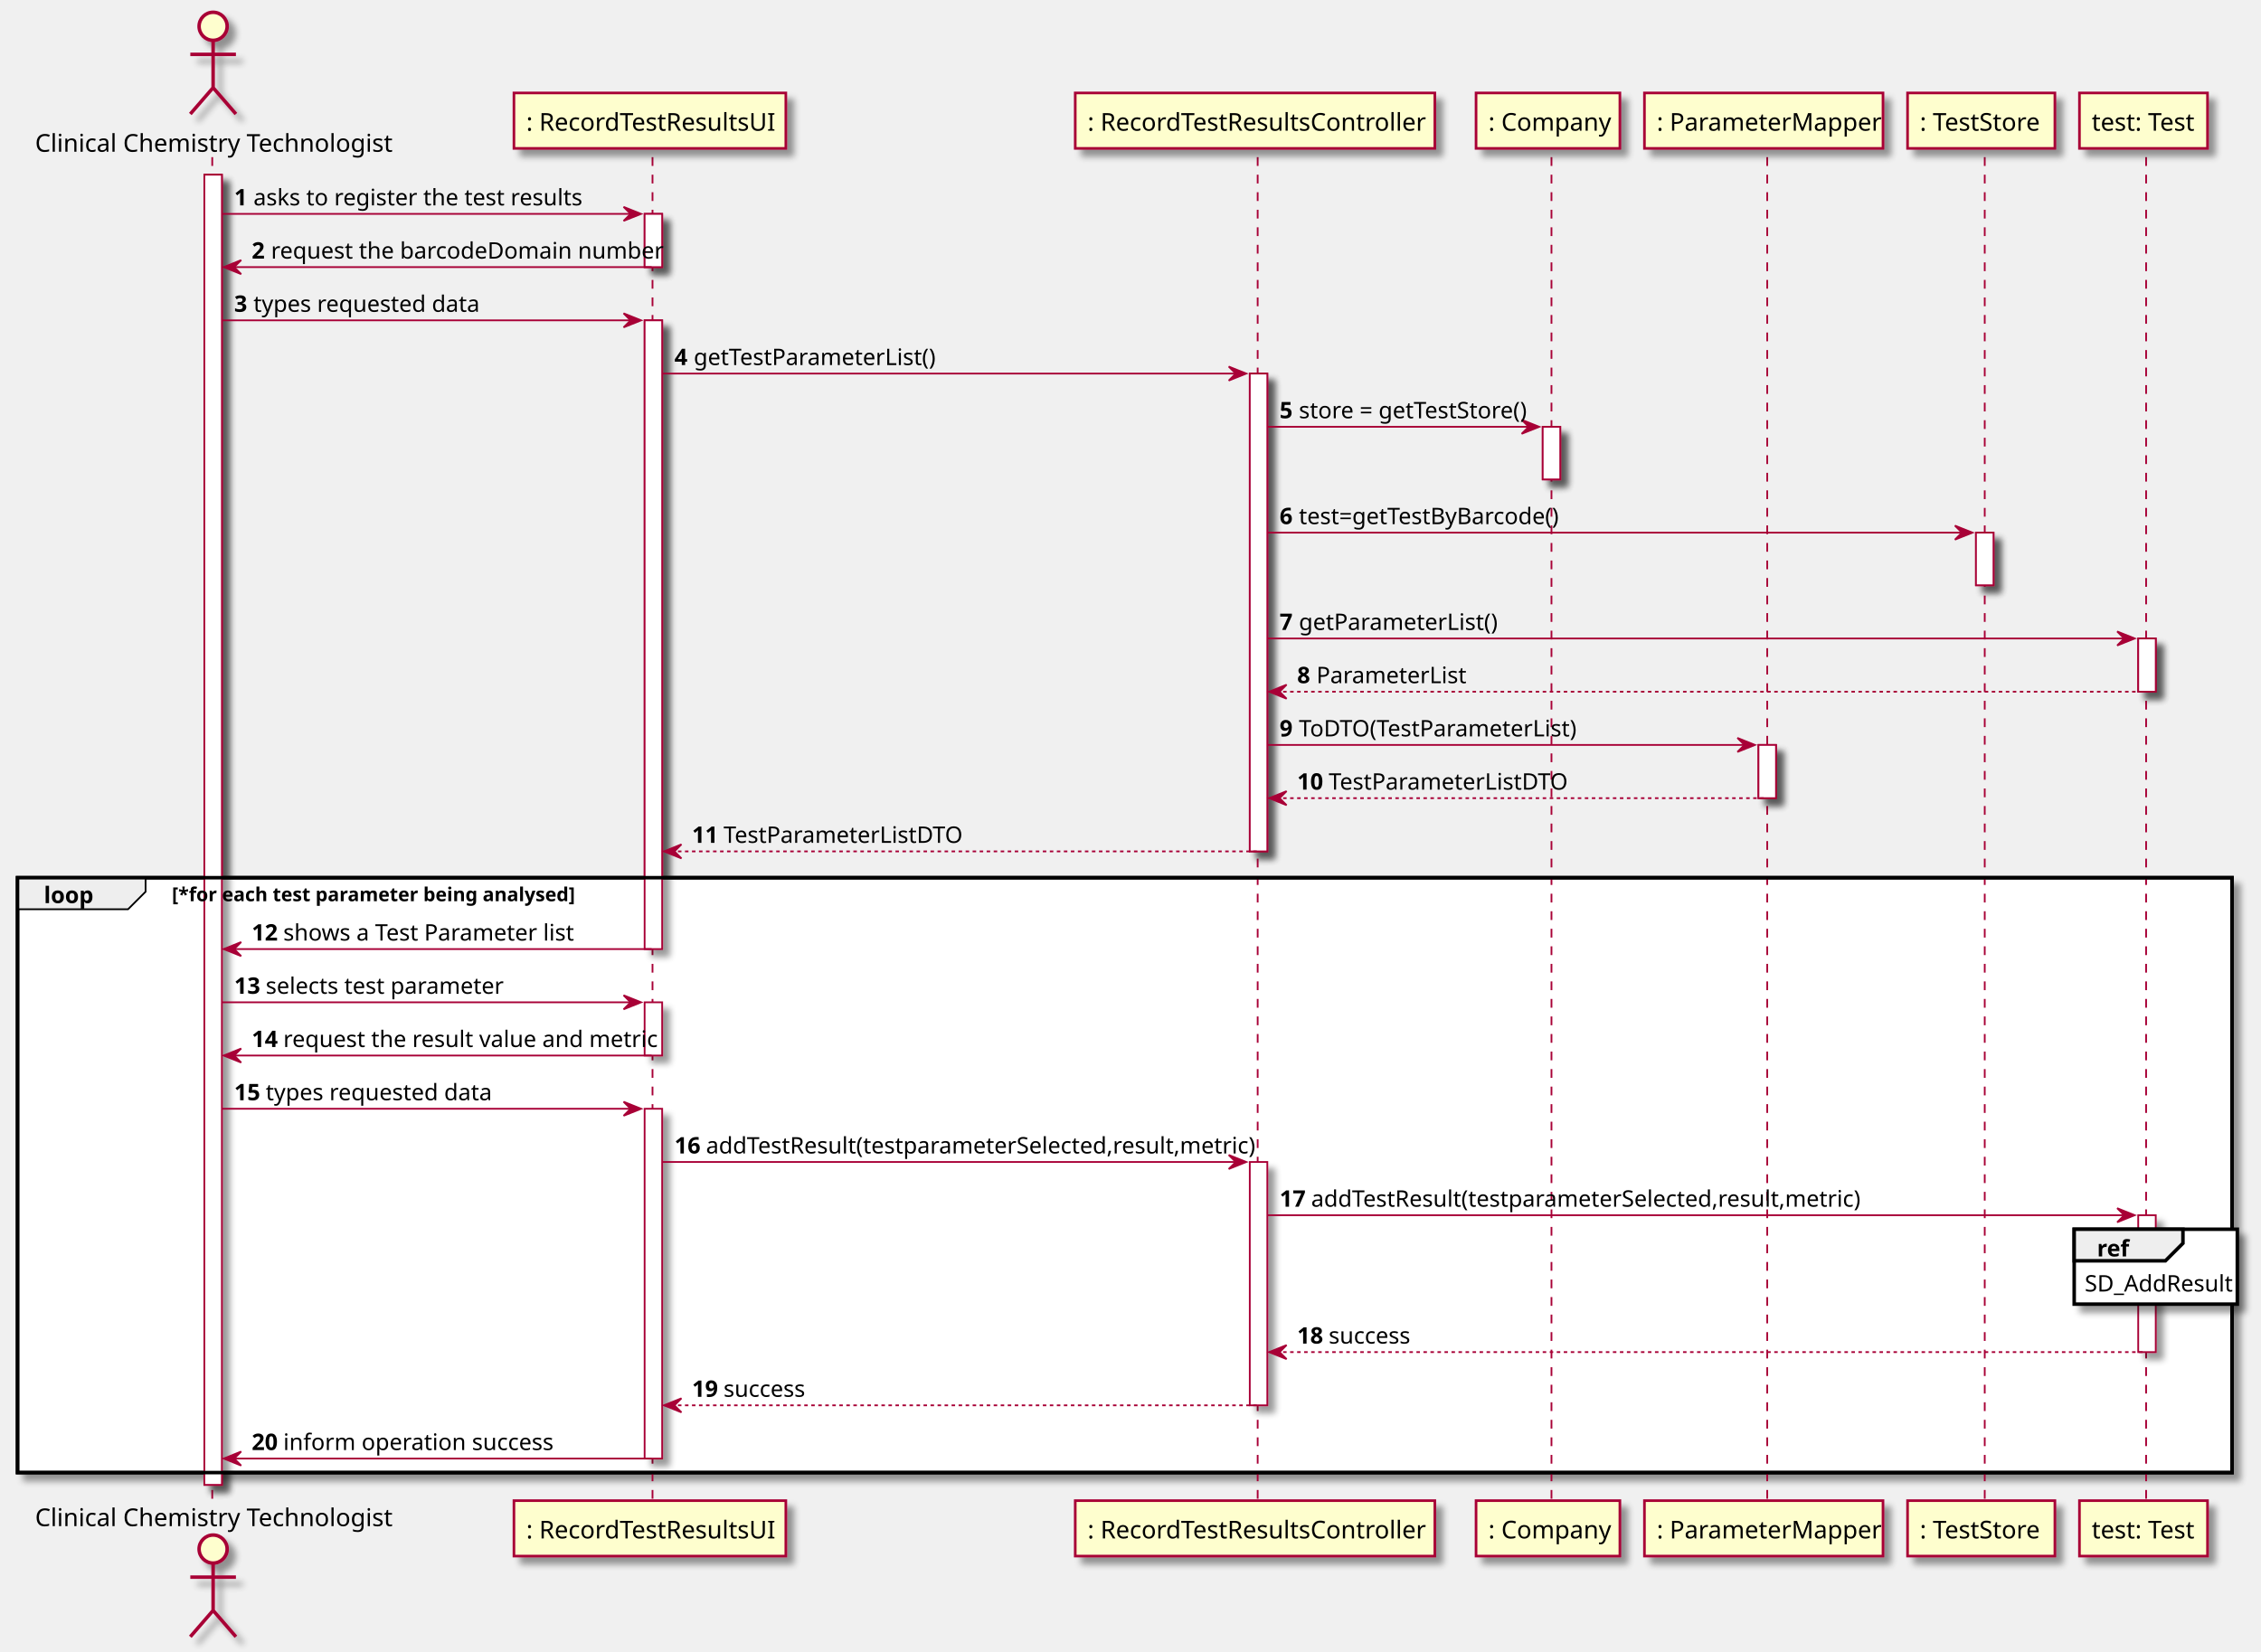
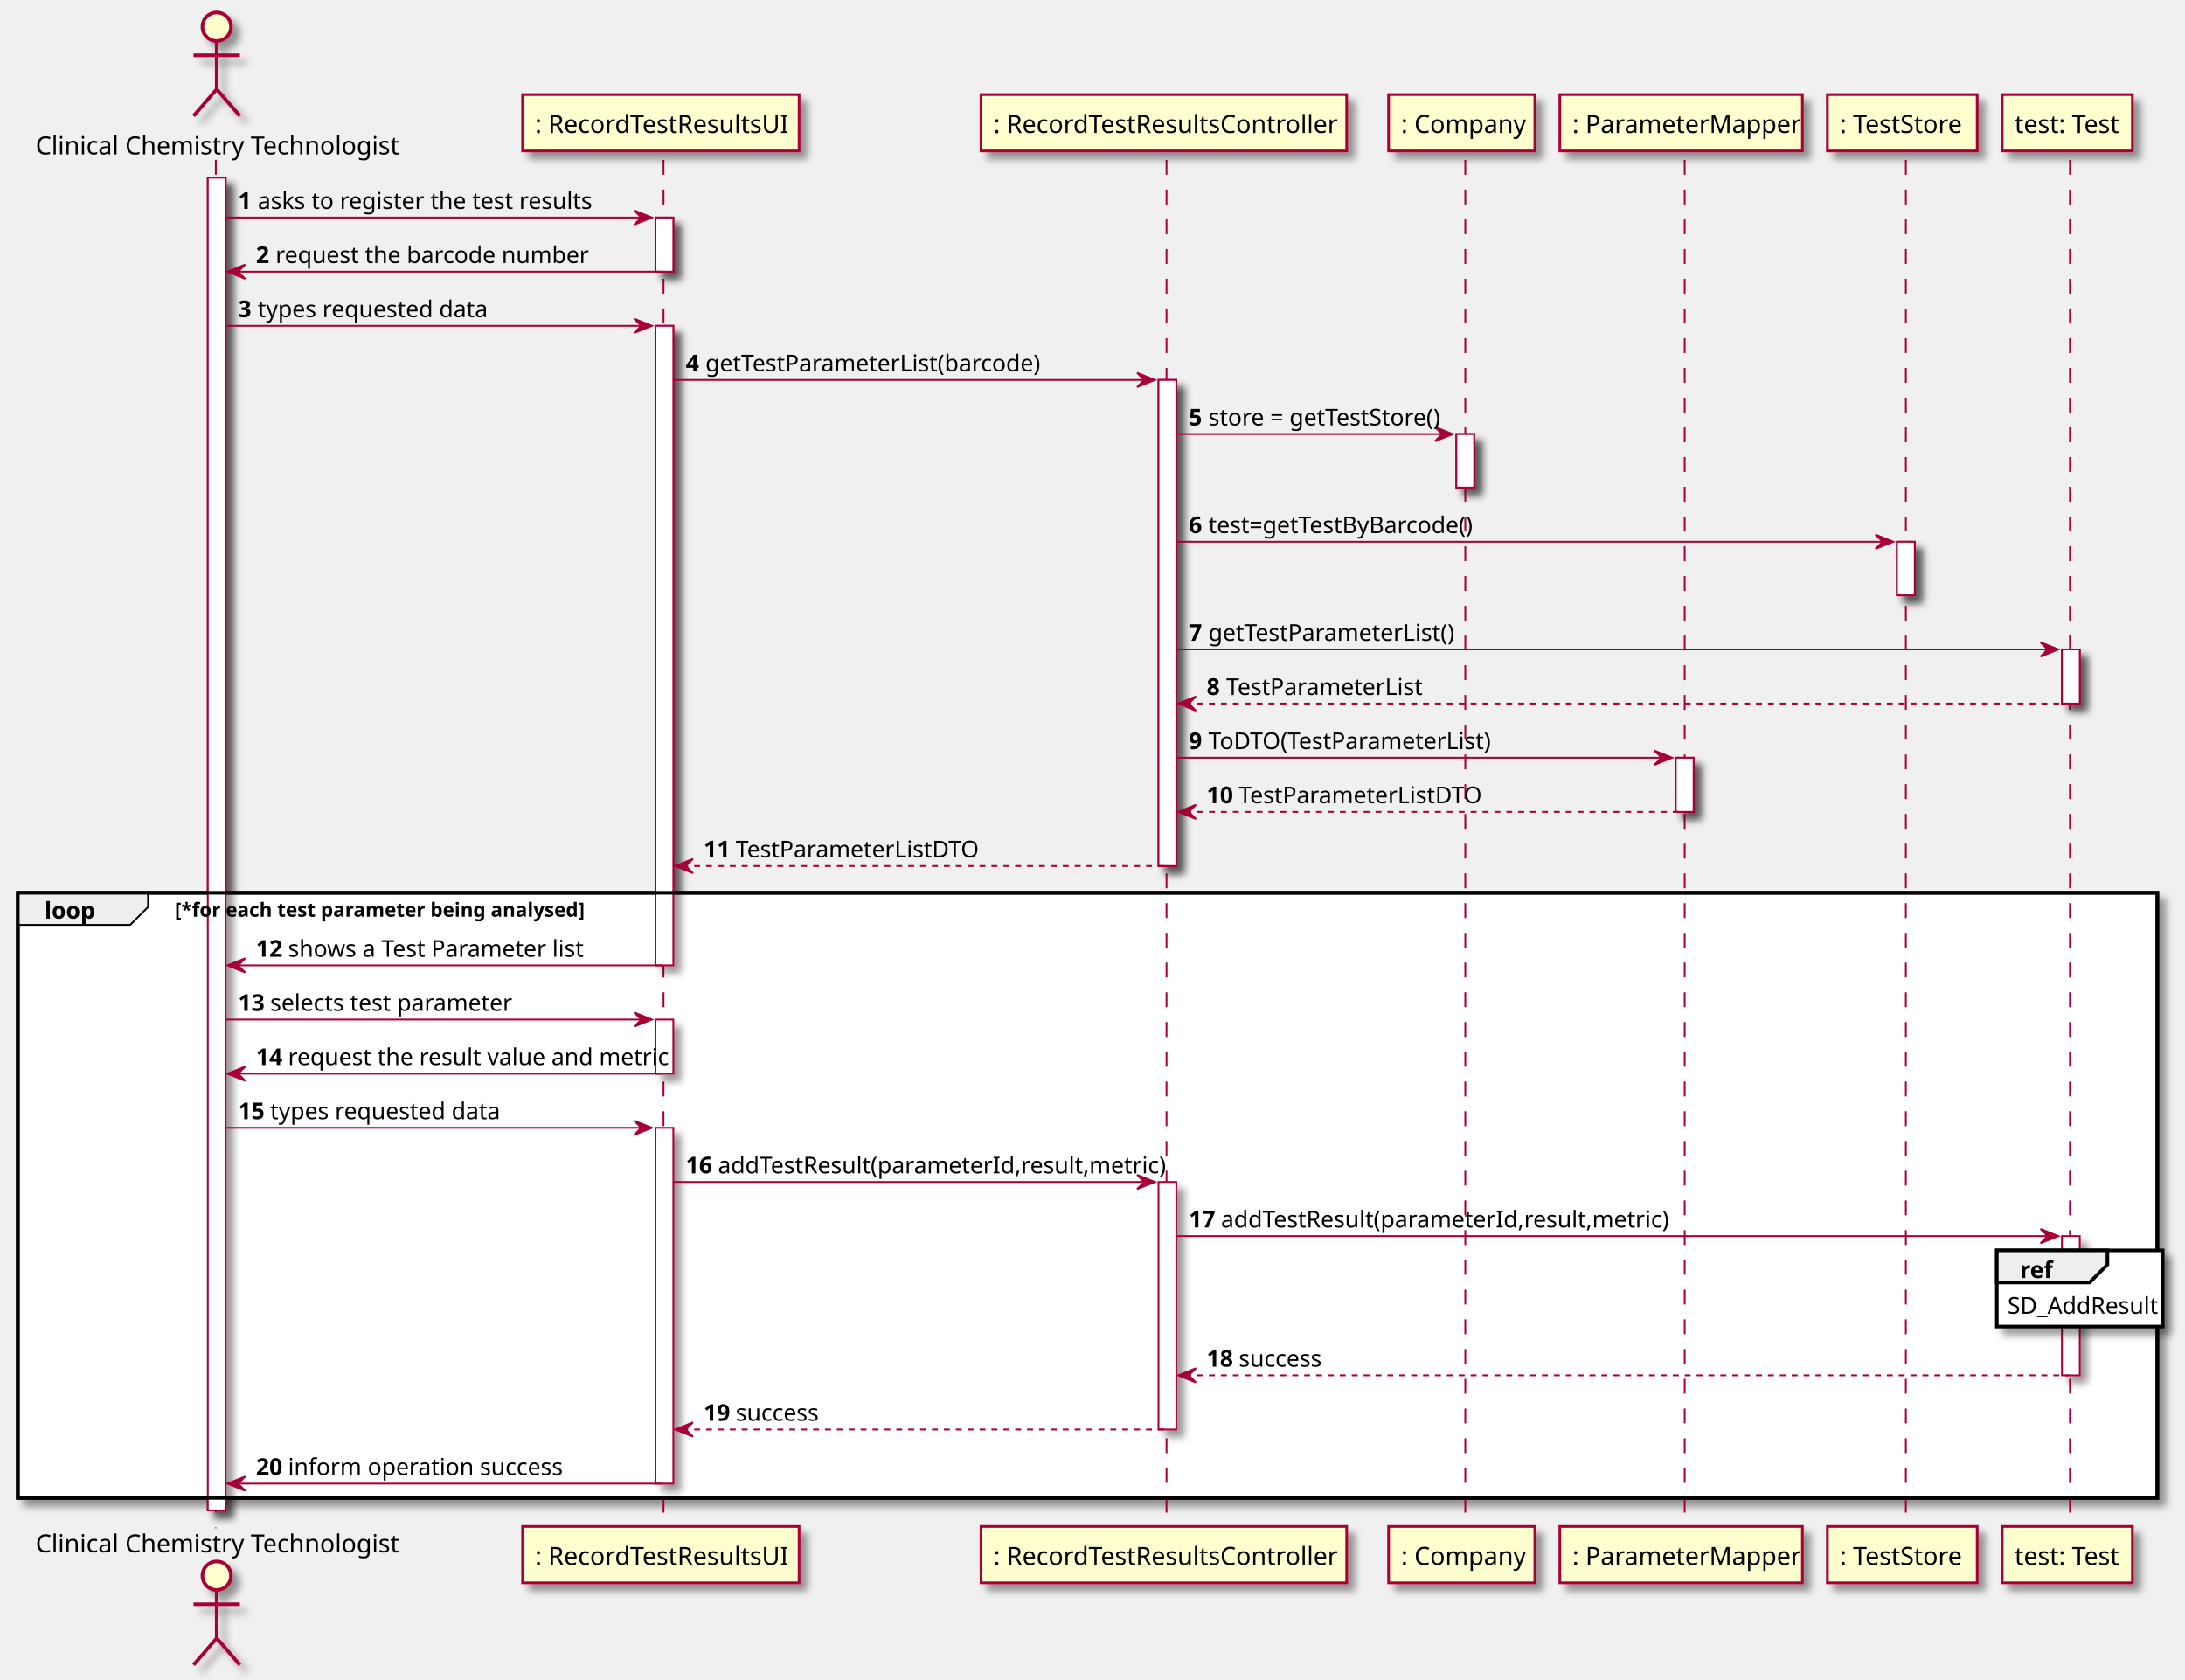
- <svg xmlns="http://www.w3.org/2000/svg" contentScriptType="application/ecmascript" contentStyleType="text/css" height="942px" preserveAspectRatio="none" style="width:1289px;height:942px;" version="1.1" viewBox="0 0 1289 942" width="1289px" zoomAndPan="magnify">
+ <svg xmlns="http://www.w3.org/2000/svg" contentScriptType="application/ecmascript" contentStyleType="text/css" height="565.2px" preserveAspectRatio="none" style="width:735px;height:565px;" version="1.1" viewBox="0 0 735 565" width="735.6px" zoomAndPan="magnify">
  <defs>
-     <filter height="300%" id="f4xwth1rtjh1c" width="300%" x="-1" y="-1">
-       <feGaussianBlur result="blurOut" stdDeviation="2.0" />
+     <filter height="300%" id="f1hh4qwop88jxs" width="300%" x="-1" y="-1">
+       <feGaussianBlur result="blurOut" stdDeviation="1.2" />
      <feColorMatrix in="blurOut" result="blurOut2" type="matrix" values="0 0 0 0 0 0 0 0 0 0 0 0 0 0 0 0 0 0 .4 0" />
-       <feOffset dx="4.0" dy="4.0" in="blurOut2" result="blurOut3" />
+       <feOffset dx="2.4" dy="2.4" in="blurOut2" result="blurOut3" />
      <feBlend in="SourceGraphic" in2="blurOut3" mode="normal" />
    </filter>
  </defs>
  <g>
-     <rect fill="#FFFFFF" filter="url(#f4xwth1rtjh1c)" height="747.086" style="stroke:#A80036;stroke-width:1.0;" width="10" x="116.5" y="99.609" />
-     <rect fill="#FFFFFF" filter="url(#f4xwth1rtjh1c)" height="30.352" style="stroke:#A80036;stroke-width:1.0;" width="10" x="367.5" y="121.961" />
-     <rect fill="#FFFFFF" filter="url(#f4xwth1rtjh1c)" height="358.516" style="stroke:#A80036;stroke-width:1.0;" width="10" x="367.5" y="182.664" />
-     <rect fill="#FFFFFF" filter="url(#f4xwth1rtjh1c)" height="30.352" style="stroke:#A80036;stroke-width:1.0;" width="10" x="367.5" y="571.531" />
-     <rect fill="#FFFFFF" filter="url(#f4xwth1rtjh1c)" height="199.461" style="stroke:#A80036;stroke-width:1.0;" width="10" x="367.5" y="632.234" />
-     <rect fill="#FFFFFF" filter="url(#f4xwth1rtjh1c)" height="272.461" style="stroke:#A80036;stroke-width:1.0;" width="10" x="712.5" y="213.016" />
-     <rect fill="#FFFFFF" filter="url(#f4xwth1rtjh1c)" height="138.758" style="stroke:#A80036;stroke-width:1.0;" width="10" x="712.5" y="662.586" />
-     <rect fill="#FFFFFF" filter="url(#f4xwth1rtjh1c)" height="30" style="stroke:#A80036;stroke-width:1.0;" width="10" x="879.5" y="243.367" />
-     <rect fill="#FFFFFF" filter="url(#f4xwth1rtjh1c)" height="30.352" style="stroke:#A80036;stroke-width:1.0;" width="10" x="1002.5" y="424.773" />
-     <rect fill="#FFFFFF" filter="url(#f4xwth1rtjh1c)" height="30" style="stroke:#A80036;stroke-width:1.0;" width="10" x="1126.5" y="303.719" />
-     <rect fill="#FFFFFF" filter="url(#f4xwth1rtjh1c)" height="30.352" style="stroke:#A80036;stroke-width:1.0;" width="10" x="1219" y="364.07" />
-     <rect fill="#FFFFFF" filter="url(#f4xwth1rtjh1c)" height="78.055" style="stroke:#A80036;stroke-width:1.0;" width="10" x="1219" y="692.938" />
-     <rect fill="#FFFFFF" filter="url(#f4xwth1rtjh1c)" height="339.219" style="stroke:#000000;stroke-width:2.0;" width="1262.5" x="10" y="500.477" />
-     <line style="stroke:#A80036;stroke-width:1.0;stroke-dasharray:5.0,5.0;" x1="121" x2="121" y1="89.609" y2="856.695" />
-     <line style="stroke:#A80036;stroke-width:1.0;stroke-dasharray:5.0,5.0;" x1="372" x2="372" y1="89.609" y2="856.695" />
-     <line style="stroke:#A80036;stroke-width:1.0;stroke-dasharray:5.0,5.0;" x1="717" x2="717" y1="89.609" y2="856.695" />
-     <line style="stroke:#A80036;stroke-width:1.0;stroke-dasharray:5.0,5.0;" x1="884.5" x2="884.5" y1="89.609" y2="856.695" />
-     <line style="stroke:#A80036;stroke-width:1.0;stroke-dasharray:5.0,5.0;" x1="1007.5" x2="1007.5" y1="89.609" y2="856.695" />
-     <line style="stroke:#A80036;stroke-width:1.0;stroke-dasharray:5.0,5.0;" x1="1131.5" x2="1131.5" y1="89.609" y2="856.695" />
-     <line style="stroke:#A80036;stroke-width:1.0;stroke-dasharray:5.0,5.0;" x1="1223.5" x2="1223.5" y1="89.609" y2="856.695" />
-     <text fill="#000000" font-family="sans-serif" font-size="14" lengthAdjust="spacing" textLength="197" x="20" y="86.533">Clinical Chemistry Technologist</text>
-     <ellipse cx="121.5" cy="15" fill="#FEFECE" filter="url(#f4xwth1rtjh1c)" rx="8" ry="8" style="stroke:#A80036;stroke-width:2.0;" />
-     <path d="M121.5,23 L121.5,50 M108.5,31 L134.5,31 M121.5,50 L108.5,65 M121.5,50 L134.5,65 " fill="none" filter="url(#f4xwth1rtjh1c)" style="stroke:#A80036;stroke-width:2.0;" />
-     <text fill="#000000" font-family="sans-serif" font-size="14" lengthAdjust="spacing" textLength="197" x="20" y="870.229">Clinical Chemistry Technologist</text>
-     <ellipse cx="121.5" cy="883.305" fill="#FEFECE" filter="url(#f4xwth1rtjh1c)" rx="8" ry="8" style="stroke:#A80036;stroke-width:2.0;" />
-     <path d="M121.5,891.305 L121.5,918.305 M108.5,899.305 L134.5,899.305 M121.5,918.305 L108.5,933.305 M121.5,918.305 L134.5,933.305 " fill="none" filter="url(#f4xwth1rtjh1c)" style="stroke:#A80036;stroke-width:2.0;" />
-     <rect fill="#FEFECE" filter="url(#f4xwth1rtjh1c)" height="31.609" style="stroke:#A80036;stroke-width:1.5;" width="155" x="293" y="53" />
-     <text fill="#000000" font-family="sans-serif" font-size="14" lengthAdjust="spacing" textLength="141" x="300" y="74.533">: RecordTestResultsUI</text>
-     <rect fill="#FEFECE" filter="url(#f4xwth1rtjh1c)" height="31.609" style="stroke:#A80036;stroke-width:1.5;" width="155" x="293" y="855.695" />
-     <text fill="#000000" font-family="sans-serif" font-size="14" lengthAdjust="spacing" textLength="141" x="300" y="877.229">: RecordTestResultsUI</text>
-     <rect fill="#FEFECE" filter="url(#f4xwth1rtjh1c)" height="31.609" style="stroke:#A80036;stroke-width:1.5;" width="205" x="613" y="53" />
-     <text fill="#000000" font-family="sans-serif" font-size="14" lengthAdjust="spacing" textLength="191" x="620" y="74.533">: RecordTestResultsController</text>
-     <rect fill="#FEFECE" filter="url(#f4xwth1rtjh1c)" height="31.609" style="stroke:#A80036;stroke-width:1.5;" width="205" x="613" y="855.695" />
-     <text fill="#000000" font-family="sans-serif" font-size="14" lengthAdjust="spacing" textLength="191" x="620" y="877.229">: RecordTestResultsController</text>
-     <rect fill="#FEFECE" filter="url(#f4xwth1rtjh1c)" height="31.609" style="stroke:#A80036;stroke-width:1.5;" width="82" x="841.5" y="53" />
-     <text fill="#000000" font-family="sans-serif" font-size="14" lengthAdjust="spacing" textLength="68" x="848.5" y="74.533">: Company</text>
-     <rect fill="#FEFECE" filter="url(#f4xwth1rtjh1c)" height="31.609" style="stroke:#A80036;stroke-width:1.5;" width="82" x="841.5" y="855.695" />
-     <text fill="#000000" font-family="sans-serif" font-size="14" lengthAdjust="spacing" textLength="68" x="848.5" y="877.229">: Company</text>
-     <rect fill="#FEFECE" filter="url(#f4xwth1rtjh1c)" height="31.609" style="stroke:#A80036;stroke-width:1.5;" width="136" x="937.5" y="53" />
-     <text fill="#000000" font-family="sans-serif" font-size="14" lengthAdjust="spacing" textLength="122" x="944.5" y="74.533">: ParameterMapper</text>
-     <rect fill="#FEFECE" filter="url(#f4xwth1rtjh1c)" height="31.609" style="stroke:#A80036;stroke-width:1.5;" width="136" x="937.5" y="855.695" />
-     <text fill="#000000" font-family="sans-serif" font-size="14" lengthAdjust="spacing" textLength="122" x="944.5" y="877.229">: ParameterMapper</text>
-     <rect fill="#FEFECE" filter="url(#f4xwth1rtjh1c)" height="31.609" style="stroke:#A80036;stroke-width:1.5;" width="84" x="1087.5" y="53" />
-     <text fill="#000000" font-family="sans-serif" font-size="14" lengthAdjust="spacing" textLength="70" x="1094.5" y="74.533">: TestStore</text>
-     <rect fill="#FEFECE" filter="url(#f4xwth1rtjh1c)" height="31.609" style="stroke:#A80036;stroke-width:1.5;" width="84" x="1087.5" y="855.695" />
-     <text fill="#000000" font-family="sans-serif" font-size="14" lengthAdjust="spacing" textLength="70" x="1094.5" y="877.229">: TestStore</text>
-     <rect fill="#FEFECE" filter="url(#f4xwth1rtjh1c)" height="31.609" style="stroke:#A80036;stroke-width:1.5;" width="73" x="1185.5" y="53" />
-     <text fill="#000000" font-family="sans-serif" font-size="14" lengthAdjust="spacing" textLength="59" x="1192.5" y="74.533">test: Test</text>
-     <rect fill="#FEFECE" filter="url(#f4xwth1rtjh1c)" height="31.609" style="stroke:#A80036;stroke-width:1.5;" width="73" x="1185.5" y="855.695" />
-     <text fill="#000000" font-family="sans-serif" font-size="14" lengthAdjust="spacing" textLength="59" x="1192.5" y="877.229">test: Test</text>
-     <rect fill="#FFFFFF" filter="url(#f4xwth1rtjh1c)" height="747.086" style="stroke:#A80036;stroke-width:1.0;" width="10" x="116.5" y="99.609" />
-     <rect fill="#FFFFFF" filter="url(#f4xwth1rtjh1c)" height="30.352" style="stroke:#A80036;stroke-width:1.0;" width="10" x="367.5" y="121.961" />
-     <rect fill="#FFFFFF" filter="url(#f4xwth1rtjh1c)" height="358.516" style="stroke:#A80036;stroke-width:1.0;" width="10" x="367.5" y="182.664" />
-     <rect fill="#FFFFFF" filter="url(#f4xwth1rtjh1c)" height="30.352" style="stroke:#A80036;stroke-width:1.0;" width="10" x="367.5" y="571.531" />
-     <rect fill="#FFFFFF" filter="url(#f4xwth1rtjh1c)" height="199.461" style="stroke:#A80036;stroke-width:1.0;" width="10" x="367.5" y="632.234" />
-     <rect fill="#FFFFFF" filter="url(#f4xwth1rtjh1c)" height="272.461" style="stroke:#A80036;stroke-width:1.0;" width="10" x="712.5" y="213.016" />
-     <rect fill="#FFFFFF" filter="url(#f4xwth1rtjh1c)" height="138.758" style="stroke:#A80036;stroke-width:1.0;" width="10" x="712.5" y="662.586" />
-     <rect fill="#FFFFFF" filter="url(#f4xwth1rtjh1c)" height="30" style="stroke:#A80036;stroke-width:1.0;" width="10" x="879.5" y="243.367" />
-     <rect fill="#FFFFFF" filter="url(#f4xwth1rtjh1c)" height="30.352" style="stroke:#A80036;stroke-width:1.0;" width="10" x="1002.5" y="424.773" />
-     <rect fill="#FFFFFF" filter="url(#f4xwth1rtjh1c)" height="30" style="stroke:#A80036;stroke-width:1.0;" width="10" x="1126.5" y="303.719" />
-     <rect fill="#FFFFFF" filter="url(#f4xwth1rtjh1c)" height="30.352" style="stroke:#A80036;stroke-width:1.0;" width="10" x="1219" y="364.07" />
-     <rect fill="#FFFFFF" filter="url(#f4xwth1rtjh1c)" height="78.055" style="stroke:#A80036;stroke-width:1.0;" width="10" x="1219" y="692.938" />
-     <polygon fill="#A80036" points="355.5,117.961,365.5,121.961,355.5,125.961,359.5,121.961" style="stroke:#A80036;stroke-width:1.0;" />
-     <line style="stroke:#A80036;stroke-width:1.0;" x1="126.5" x2="361.5" y1="121.961" y2="121.961" />
-     <text fill="#000000" font-family="sans-serif" font-size="13" font-weight="bold" lengthAdjust="spacing" textLength="7" x="133.5" y="117.105">1</text>
-     <text fill="#000000" font-family="sans-serif" font-size="13" lengthAdjust="spacing" textLength="181" x="144.5" y="117.105">asks to register the test results</text>
-     <polygon fill="#A80036" points="137.5,148.312,127.5,152.312,137.5,156.312,133.5,152.312" style="stroke:#A80036;stroke-width:1.0;" />
-     <line style="stroke:#A80036;stroke-width:1.0;" x1="131.5" x2="371.5" y1="152.312" y2="152.312" />
-     <text fill="#000000" font-family="sans-serif" font-size="13" font-weight="bold" lengthAdjust="spacing" textLength="7" x="143.5" y="147.456">2</text>
-     <text fill="#000000" font-family="sans-serif" font-size="13" lengthAdjust="spacing" textLength="162" x="154.5" y="147.456">request the barcodeDomain number</text>
-     <polygon fill="#A80036" points="355.5,178.664,365.5,182.664,355.5,186.664,359.5,182.664" style="stroke:#A80036;stroke-width:1.0;" />
-     <line style="stroke:#A80036;stroke-width:1.0;" x1="126.5" x2="361.5" y1="182.664" y2="182.664" />
-     <text fill="#000000" font-family="sans-serif" font-size="13" font-weight="bold" lengthAdjust="spacing" textLength="7" x="133.5" y="177.808">3</text>
-     <text fill="#000000" font-family="sans-serif" font-size="13" lengthAdjust="spacing" textLength="122" x="144.5" y="177.808">types requested data</text>
-     <polygon fill="#A80036" points="700.5,209.016,710.5,213.016,700.5,217.016,704.5,213.016" style="stroke:#A80036;stroke-width:1.0;" />
-     <line style="stroke:#A80036;stroke-width:1.0;" x1="377.5" x2="706.5" y1="213.016" y2="213.016" />
-     <text fill="#000000" font-family="sans-serif" font-size="13" font-weight="bold" lengthAdjust="spacing" textLength="7" x="384.5" y="208.159">4</text>
-     <text fill="#000000" font-family="sans-serif" font-size="13" lengthAdjust="spacing" textLength="132" x="395.5" y="208.159">getTestParameterList()</text>
-     <polygon fill="#A80036" points="867.5,239.367,877.5,243.367,867.5,247.367,871.5,243.367" style="stroke:#A80036;stroke-width:1.0;" />
-     <line style="stroke:#A80036;stroke-width:1.0;" x1="722.5" x2="873.5" y1="243.367" y2="243.367" />
-     <text fill="#000000" font-family="sans-serif" font-size="13" font-weight="bold" lengthAdjust="spacing" textLength="7" x="729.5" y="238.511">5</text>
-     <text fill="#000000" font-family="sans-serif" font-size="13" lengthAdjust="spacing" textLength="127" x="740.5" y="238.511">store = getTestStore()</text>
-     <polygon fill="#A80036" points="1114.5,299.719,1124.5,303.719,1114.5,307.719,1118.5,303.719" style="stroke:#A80036;stroke-width:1.0;" />
-     <line style="stroke:#A80036;stroke-width:1.0;" x1="722.5" x2="1120.5" y1="303.719" y2="303.719" />
-     <text fill="#000000" font-family="sans-serif" font-size="13" font-weight="bold" lengthAdjust="spacing" textLength="7" x="729.5" y="298.862">6</text>
-     <text fill="#000000" font-family="sans-serif" font-size="13" lengthAdjust="spacing" textLength="145" x="740.5" y="298.862">test=getTestByBarcode()</text>
-     <polygon fill="#A80036" points="1207,360.07,1217,364.07,1207,368.07,1211,364.07" style="stroke:#A80036;stroke-width:1.0;" />
-     <line style="stroke:#A80036;stroke-width:1.0;" x1="722.5" x2="1213" y1="364.07" y2="364.07" />
-     <text fill="#000000" font-family="sans-serif" font-size="13" font-weight="bold" lengthAdjust="spacing" textLength="7" x="729.5" y="359.214">7</text>
-     <text fill="#000000" font-family="sans-serif" font-size="13" lengthAdjust="spacing" textLength="107" x="740.5" y="359.214">getParameterList()</text>
-     <polygon fill="#A80036" points="733.5,390.422,723.5,394.422,733.5,398.422,729.5,394.422" style="stroke:#A80036;stroke-width:1.0;" />
-     <line style="stroke:#A80036;stroke-width:1.0;stroke-dasharray:2.0,2.0;" x1="727.5" x2="1223" y1="394.422" y2="394.422" />
-     <text fill="#000000" font-family="sans-serif" font-size="13" font-weight="bold" lengthAdjust="spacing" textLength="7" x="739.5" y="389.565">8</text>
-     <text fill="#000000" font-family="sans-serif" font-size="13" lengthAdjust="spacing" textLength="81" x="750.5" y="389.565">ParameterList</text>
-     <polygon fill="#A80036" points="990.5,420.773,1000.5,424.773,990.5,428.773,994.5,424.773" style="stroke:#A80036;stroke-width:1.0;" />
-     <line style="stroke:#A80036;stroke-width:1.0;" x1="722.5" x2="996.5" y1="424.773" y2="424.773" />
-     <text fill="#000000" font-family="sans-serif" font-size="13" font-weight="bold" lengthAdjust="spacing" textLength="7" x="729.5" y="419.917">9</text>
-     <text fill="#000000" font-family="sans-serif" font-size="13" lengthAdjust="spacing" textLength="154" x="740.5" y="419.917">ToDTO(TestParameterList)</text>
-     <polygon fill="#A80036" points="733.5,451.125,723.5,455.125,733.5,459.125,729.5,455.125" style="stroke:#A80036;stroke-width:1.0;" />
-     <line style="stroke:#A80036;stroke-width:1.0;stroke-dasharray:2.0,2.0;" x1="727.5" x2="1006.5" y1="455.125" y2="455.125" />
-     <text fill="#000000" font-family="sans-serif" font-size="13" font-weight="bold" lengthAdjust="spacing" textLength="14" x="739.5" y="450.269">10</text>
-     <text fill="#000000" font-family="sans-serif" font-size="13" lengthAdjust="spacing" textLength="132" x="757.5" y="450.269">TestParameterListDTO</text>
-     <polygon fill="#A80036" points="388.5,481.477,378.5,485.477,388.5,489.477,384.5,485.477" style="stroke:#A80036;stroke-width:1.0;" />
-     <line style="stroke:#A80036;stroke-width:1.0;stroke-dasharray:2.0,2.0;" x1="382.5" x2="716.5" y1="485.477" y2="485.477" />
-     <text fill="#000000" font-family="sans-serif" font-size="13" font-weight="bold" lengthAdjust="spacing" textLength="14" x="394.5" y="480.62">11</text>
-     <text fill="#000000" font-family="sans-serif" font-size="13" lengthAdjust="spacing" textLength="132" x="412.5" y="480.62">TestParameterListDTO</text>
-     <path d="M10,500.477 L83,500.477 L83,508.477 L73,518.477 L10,518.477 L10,500.477 " fill="#EEEEEE" style="stroke:#000000;stroke-width:1.0;" />
-     <rect fill="none" height="339.219" style="stroke:#000000;stroke-width:2.0;" width="1262.5" x="10" y="500.477" />
-     <text fill="#000000" font-family="sans-serif" font-size="13" font-weight="bold" lengthAdjust="spacing" textLength="28" x="25" y="514.972">loop</text>
-     <text fill="#000000" font-family="sans-serif" font-size="11" font-weight="bold" lengthAdjust="spacing" textLength="229" x="98" y="513.895">[*for each test parameter being analysed]</text>
-     <polygon fill="#A80036" points="137.5,537.18,127.5,541.18,137.5,545.18,133.5,541.18" style="stroke:#A80036;stroke-width:1.0;" />
-     <line style="stroke:#A80036;stroke-width:1.0;" x1="131.5" x2="371.5" y1="541.18" y2="541.18" />
-     <text fill="#000000" font-family="sans-serif" font-size="13" font-weight="bold" lengthAdjust="spacing" textLength="14" x="143.5" y="536.323">12</text>
-     <text fill="#000000" font-family="sans-serif" font-size="13" lengthAdjust="spacing" textLength="162" x="161.5" y="536.323">shows a Test Parameter list</text>
-     <polygon fill="#A80036" points="355.5,567.531,365.5,571.531,355.5,575.531,359.5,571.531" style="stroke:#A80036;stroke-width:1.0;" />
-     <line style="stroke:#A80036;stroke-width:1.0;" x1="126.5" x2="361.5" y1="571.531" y2="571.531" />
-     <text fill="#000000" font-family="sans-serif" font-size="13" font-weight="bold" lengthAdjust="spacing" textLength="14" x="133.5" y="566.675">13</text>
-     <text fill="#000000" font-family="sans-serif" font-size="13" lengthAdjust="spacing" textLength="130" x="151.5" y="566.675">selects test parameter</text>
-     <polygon fill="#A80036" points="137.5,597.883,127.5,601.883,137.5,605.883,133.5,601.883" style="stroke:#A80036;stroke-width:1.0;" />
-     <line style="stroke:#A80036;stroke-width:1.0;" x1="131.5" x2="371.5" y1="601.883" y2="601.883" />
-     <text fill="#000000" font-family="sans-serif" font-size="13" font-weight="bold" lengthAdjust="spacing" textLength="14" x="143.5" y="597.026">14</text>
-     <text fill="#000000" font-family="sans-serif" font-size="13" lengthAdjust="spacing" textLength="199" x="161.5" y="597.026">request the result value and metric</text>
-     <polygon fill="#A80036" points="355.5,628.234,365.5,632.234,355.5,636.234,359.5,632.234" style="stroke:#A80036;stroke-width:1.0;" />
-     <line style="stroke:#A80036;stroke-width:1.0;" x1="126.5" x2="361.5" y1="632.234" y2="632.234" />
-     <text fill="#000000" font-family="sans-serif" font-size="13" font-weight="bold" lengthAdjust="spacing" textLength="14" x="133.5" y="627.378">15</text>
-     <text fill="#000000" font-family="sans-serif" font-size="13" lengthAdjust="spacing" textLength="122" x="151.5" y="627.378">types requested data</text>
-     <polygon fill="#A80036" points="700.5,658.586,710.5,662.586,700.5,666.586,704.5,662.586" style="stroke:#A80036;stroke-width:1.0;" />
-     <line style="stroke:#A80036;stroke-width:1.0;" x1="377.5" x2="706.5" y1="662.586" y2="662.586" />
-     <text fill="#000000" font-family="sans-serif" font-size="13" font-weight="bold" lengthAdjust="spacing" textLength="14" x="384.5" y="657.73">16</text>
-     <text fill="#000000" font-family="sans-serif" font-size="13" lengthAdjust="spacing" textLength="298" x="402.5" y="657.73">addTestResult(testparameterSelected,result,metric)</text>
-     <polygon fill="#A80036" points="1207,688.938,1217,692.938,1207,696.938,1211,692.938" style="stroke:#A80036;stroke-width:1.0;" />
-     <line style="stroke:#A80036;stroke-width:1.0;" x1="722.5" x2="1213" y1="692.938" y2="692.938" />
-     <text fill="#000000" font-family="sans-serif" font-size="13" font-weight="bold" lengthAdjust="spacing" textLength="14" x="729.5" y="688.081">17</text>
-     <text fill="#000000" font-family="sans-serif" font-size="13" lengthAdjust="spacing" textLength="298" x="747.5" y="688.081">addTestResult(testparameterSelected,result,metric)</text>
-     <rect fill="#FFFFFF" filter="url(#f4xwth1rtjh1c)" height="42.703" style="stroke:#000000;stroke-width:2.0;" width="93" x="1182.5" y="700.938" />
-     <polygon fill="#EEEEEE" points="1182.5,700.938,1244.5,700.938,1244.5,708.938,1234.5,718.938,1182.5,718.938,1182.5,700.938" style="stroke:#000000;stroke-width:2.0;" />
-     <text fill="#000000" font-family="sans-serif" font-size="13" font-weight="bold" lengthAdjust="spacing" textLength="17" x="1195.5" y="716.433">ref</text>
-     <text fill="#000000" font-family="sans-serif" font-size="13" lengthAdjust="spacing" textLength="85" x="1188.5" y="736.433">SD_AddResult</text>
-     <polygon fill="#A80036" points="733.5,766.992,723.5,770.992,733.5,774.992,729.5,770.992" style="stroke:#A80036;stroke-width:1.0;" />
-     <line style="stroke:#A80036;stroke-width:1.0;stroke-dasharray:2.0,2.0;" x1="727.5" x2="1223" y1="770.992" y2="770.992" />
-     <text fill="#000000" font-family="sans-serif" font-size="13" font-weight="bold" lengthAdjust="spacing" textLength="14" x="739.5" y="766.136">18</text>
-     <text fill="#000000" font-family="sans-serif" font-size="13" lengthAdjust="spacing" textLength="49" x="757.5" y="766.136">success</text>
-     <polygon fill="#A80036" points="388.5,797.344,378.5,801.344,388.5,805.344,384.5,801.344" style="stroke:#A80036;stroke-width:1.0;" />
-     <line style="stroke:#A80036;stroke-width:1.0;stroke-dasharray:2.0,2.0;" x1="382.5" x2="716.5" y1="801.344" y2="801.344" />
-     <text fill="#000000" font-family="sans-serif" font-size="13" font-weight="bold" lengthAdjust="spacing" textLength="14" x="394.5" y="796.487">19</text>
-     <text fill="#000000" font-family="sans-serif" font-size="13" lengthAdjust="spacing" textLength="49" x="412.5" y="796.487">success</text>
-     <polygon fill="#A80036" points="137.5,827.695,127.5,831.695,137.5,835.695,133.5,831.695" style="stroke:#A80036;stroke-width:1.0;" />
-     <line style="stroke:#A80036;stroke-width:1.0;" x1="131.5" x2="371.5" y1="831.695" y2="831.695" />
-     <text fill="#000000" font-family="sans-serif" font-size="13" font-weight="bold" lengthAdjust="spacing" textLength="14" x="143.5" y="826.839">20</text>
-     <text fill="#000000" font-family="sans-serif" font-size="13" lengthAdjust="spacing" textLength="145" x="161.5" y="826.839">inform operation success</text>
+     <rect fill="#FFFFFF" filter="url(#f1hh4qwop88jxs)" height="448.252" style="stroke:#A80036;stroke-width:0.6;" width="6" x="69.9" y="59.766" />
+     <rect fill="#FFFFFF" filter="url(#f1hh4qwop88jxs)" height="18.211" style="stroke:#A80036;stroke-width:0.6;" width="6" x="220.5" y="73.177" />
+     <rect fill="#FFFFFF" filter="url(#f1hh4qwop88jxs)" height="215.109" style="stroke:#A80036;stroke-width:0.6;" width="6" x="220.5" y="109.598" />
+     <rect fill="#FFFFFF" filter="url(#f1hh4qwop88jxs)" height="18.211" style="stroke:#A80036;stroke-width:0.6;" width="6" x="220.5" y="342.919" />
+     <rect fill="#FFFFFF" filter="url(#f1hh4qwop88jxs)" height="119.677" style="stroke:#A80036;stroke-width:0.6;" width="6" x="220.5" y="379.341" />
+     <rect fill="#FFFFFF" filter="url(#f1hh4qwop88jxs)" height="163.477" style="stroke:#A80036;stroke-width:0.6;" width="6" x="389.7" y="127.809" />
+     <rect fill="#FFFFFF" filter="url(#f1hh4qwop88jxs)" height="83.255" style="stroke:#A80036;stroke-width:0.6;" width="6" x="389.7" y="397.552" />
+     <rect fill="#FFFFFF" filter="url(#f1hh4qwop88jxs)" height="18" style="stroke:#A80036;stroke-width:0.6;" width="6" x="489.9" y="146.02" />
+     <rect fill="#FFFFFF" filter="url(#f1hh4qwop88jxs)" height="18.211" style="stroke:#A80036;stroke-width:0.6;" width="6" x="563.7" y="254.864" />
+     <rect fill="#FFFFFF" filter="url(#f1hh4qwop88jxs)" height="18" style="stroke:#A80036;stroke-width:0.6;" width="6" x="638.1" y="182.231" />
+     <rect fill="#FFFFFF" filter="url(#f1hh4qwop88jxs)" height="18.211" style="stroke:#A80036;stroke-width:0.6;" width="6" x="693.6" y="218.442" />
+     <rect fill="#FFFFFF" filter="url(#f1hh4qwop88jxs)" height="46.833" style="stroke:#A80036;stroke-width:0.6;" width="6" x="693.6" y="415.762" />
+     <rect fill="#FFFFFF" filter="url(#f1hh4qwop88jxs)" height="203.531" style="stroke:#000000;stroke-width:1.2;" width="719.7" x="6" y="300.286" />
+     <line style="stroke:#A80036;stroke-width:0.6;stroke-dasharray:5.0,5.0;" x1="72.6" x2="72.6" y1="53.766" y2="514.017" />
+     <line style="stroke:#A80036;stroke-width:0.6;stroke-dasharray:5.0,5.0;" x1="223.2" x2="223.2" y1="53.766" y2="514.017" />
+     <line style="stroke:#A80036;stroke-width:0.6;stroke-dasharray:5.0,5.0;" x1="392.4" x2="392.4" y1="53.766" y2="514.017" />
+     <line style="stroke:#A80036;stroke-width:0.6;stroke-dasharray:5.0,5.0;" x1="492.9" x2="492.9" y1="53.766" y2="514.017" />
+     <line style="stroke:#A80036;stroke-width:0.6;stroke-dasharray:5.0,5.0;" x1="566.7" x2="566.7" y1="53.766" y2="514.017" />
+     <line style="stroke:#A80036;stroke-width:0.6;stroke-dasharray:5.0,5.0;" x1="641.1" x2="641.1" y1="53.766" y2="514.017" />
+     <line style="stroke:#A80036;stroke-width:0.6;stroke-dasharray:5.0,5.0;" x1="696.3" x2="696.3" y1="53.766" y2="514.017" />
+     <text fill="#000000" font-family="sans-serif" font-size="8.4" lengthAdjust="spacing" textLength="118.2" x="12" y="51.92">Clinical Chemistry Technologist</text>
+     <ellipse cx="72.9" cy="9" fill="#FEFECE" filter="url(#f1hh4qwop88jxs)" rx="4.8" ry="4.8" style="stroke:#A80036;stroke-width:1.2;" />
+     <path d="M72.9,13.8 L72.9,30 M65.1,18.6 L80.7,18.6 M72.9,30 L65.1,39 M72.9,30 L80.7,39 " fill="none" filter="url(#f1hh4qwop88jxs)" style="stroke:#A80036;stroke-width:1.2;" />
+     <text fill="#000000" font-family="sans-serif" font-size="8.4" lengthAdjust="spacing" textLength="118.2" x="12" y="522.137">Clinical Chemistry Technologist</text>
+     <ellipse cx="72.9" cy="529.983" fill="#FEFECE" filter="url(#f1hh4qwop88jxs)" rx="4.8" ry="4.8" style="stroke:#A80036;stroke-width:1.2;" />
+     <path d="M72.9,534.783 L72.9,550.983 M65.1,539.583 L80.7,539.583 M72.9,550.983 L65.1,559.983 M72.9,550.983 L80.7,559.983 " fill="none" filter="url(#f1hh4qwop88jxs)" style="stroke:#A80036;stroke-width:1.2;" />
+     <rect fill="#FEFECE" filter="url(#f1hh4qwop88jxs)" height="18.966" style="stroke:#A80036;stroke-width:0.9;" width="93" x="175.8" y="31.8" />
+     <text fill="#000000" font-family="sans-serif" font-size="8.4" lengthAdjust="spacing" textLength="84.6" x="180" y="44.72">: RecordTestResultsUI</text>
+     <rect fill="#FEFECE" filter="url(#f1hh4qwop88jxs)" height="18.966" style="stroke:#A80036;stroke-width:0.9;" width="93" x="175.8" y="513.417" />
+     <text fill="#000000" font-family="sans-serif" font-size="8.4" lengthAdjust="spacing" textLength="84.6" x="180" y="526.337">: RecordTestResultsUI</text>
+     <rect fill="#FEFECE" filter="url(#f1hh4qwop88jxs)" height="18.966" style="stroke:#A80036;stroke-width:0.9;" width="123" x="330" y="31.8" />
+     <text fill="#000000" font-family="sans-serif" font-size="8.4" lengthAdjust="spacing" textLength="114.6" x="334.2" y="44.72">: RecordTestResultsController</text>
+     <rect fill="#FEFECE" filter="url(#f1hh4qwop88jxs)" height="18.966" style="stroke:#A80036;stroke-width:0.9;" width="123" x="330" y="513.417" />
+     <text fill="#000000" font-family="sans-serif" font-size="8.4" lengthAdjust="spacing" textLength="114.6" x="334.2" y="526.337">: RecordTestResultsController</text>
+     <rect fill="#FEFECE" filter="url(#f1hh4qwop88jxs)" height="18.966" style="stroke:#A80036;stroke-width:0.9;" width="49.2" x="467.1" y="31.8" />
+     <text fill="#000000" font-family="sans-serif" font-size="8.4" lengthAdjust="spacing" textLength="40.8" x="471.3" y="44.72">: Company</text>
+     <rect fill="#FEFECE" filter="url(#f1hh4qwop88jxs)" height="18.966" style="stroke:#A80036;stroke-width:0.9;" width="49.2" x="467.1" y="513.417" />
+     <text fill="#000000" font-family="sans-serif" font-size="8.4" lengthAdjust="spacing" textLength="40.8" x="471.3" y="526.337">: Company</text>
+     <rect fill="#FEFECE" filter="url(#f1hh4qwop88jxs)" height="18.966" style="stroke:#A80036;stroke-width:0.9;" width="81.6" x="524.7" y="31.8" />
+     <text fill="#000000" font-family="sans-serif" font-size="8.4" lengthAdjust="spacing" textLength="73.2" x="528.9" y="44.72">: ParameterMapper</text>
+     <rect fill="#FEFECE" filter="url(#f1hh4qwop88jxs)" height="18.966" style="stroke:#A80036;stroke-width:0.9;" width="81.6" x="524.7" y="513.417" />
+     <text fill="#000000" font-family="sans-serif" font-size="8.4" lengthAdjust="spacing" textLength="73.2" x="528.9" y="526.337">: ParameterMapper</text>
+     <rect fill="#FEFECE" filter="url(#f1hh4qwop88jxs)" height="18.966" style="stroke:#A80036;stroke-width:0.9;" width="50.4" x="614.7" y="31.8" />
+     <text fill="#000000" font-family="sans-serif" font-size="8.4" lengthAdjust="spacing" textLength="42" x="618.9" y="44.72">: TestStore</text>
+     <rect fill="#FEFECE" filter="url(#f1hh4qwop88jxs)" height="18.966" style="stroke:#A80036;stroke-width:0.9;" width="50.4" x="614.7" y="513.417" />
+     <text fill="#000000" font-family="sans-serif" font-size="8.4" lengthAdjust="spacing" textLength="42" x="618.9" y="526.337">: TestStore</text>
+     <rect fill="#FEFECE" filter="url(#f1hh4qwop88jxs)" height="18.966" style="stroke:#A80036;stroke-width:0.9;" width="43.8" x="673.5" y="31.8" />
+     <text fill="#000000" font-family="sans-serif" font-size="8.4" lengthAdjust="spacing" textLength="35.4" x="677.7" y="44.72">test: Test</text>
+     <rect fill="#FEFECE" filter="url(#f1hh4qwop88jxs)" height="18.966" style="stroke:#A80036;stroke-width:0.9;" width="43.8" x="673.5" y="513.417" />
+     <text fill="#000000" font-family="sans-serif" font-size="8.4" lengthAdjust="spacing" textLength="35.4" x="677.7" y="526.337">test: Test</text>
+     <rect fill="#FFFFFF" filter="url(#f1hh4qwop88jxs)" height="448.252" style="stroke:#A80036;stroke-width:0.6;" width="6" x="69.9" y="59.766" />
+     <rect fill="#FFFFFF" filter="url(#f1hh4qwop88jxs)" height="18.211" style="stroke:#A80036;stroke-width:0.6;" width="6" x="220.5" y="73.177" />
+     <rect fill="#FFFFFF" filter="url(#f1hh4qwop88jxs)" height="215.109" style="stroke:#A80036;stroke-width:0.6;" width="6" x="220.5" y="109.598" />
+     <rect fill="#FFFFFF" filter="url(#f1hh4qwop88jxs)" height="18.211" style="stroke:#A80036;stroke-width:0.6;" width="6" x="220.5" y="342.919" />
+     <rect fill="#FFFFFF" filter="url(#f1hh4qwop88jxs)" height="119.677" style="stroke:#A80036;stroke-width:0.6;" width="6" x="220.5" y="379.341" />
+     <rect fill="#FFFFFF" filter="url(#f1hh4qwop88jxs)" height="163.477" style="stroke:#A80036;stroke-width:0.6;" width="6" x="389.7" y="127.809" />
+     <rect fill="#FFFFFF" filter="url(#f1hh4qwop88jxs)" height="83.255" style="stroke:#A80036;stroke-width:0.6;" width="6" x="389.7" y="397.552" />
+     <rect fill="#FFFFFF" filter="url(#f1hh4qwop88jxs)" height="18" style="stroke:#A80036;stroke-width:0.6;" width="6" x="489.9" y="146.02" />
+     <rect fill="#FFFFFF" filter="url(#f1hh4qwop88jxs)" height="18.211" style="stroke:#A80036;stroke-width:0.6;" width="6" x="563.7" y="254.864" />
+     <rect fill="#FFFFFF" filter="url(#f1hh4qwop88jxs)" height="18" style="stroke:#A80036;stroke-width:0.6;" width="6" x="638.1" y="182.231" />
+     <rect fill="#FFFFFF" filter="url(#f1hh4qwop88jxs)" height="18.211" style="stroke:#A80036;stroke-width:0.6;" width="6" x="693.6" y="218.442" />
+     <rect fill="#FFFFFF" filter="url(#f1hh4qwop88jxs)" height="46.833" style="stroke:#A80036;stroke-width:0.6;" width="6" x="693.6" y="415.762" />
+     <polygon fill="#A80036" points="213.3,70.777,219.3,73.177,213.3,75.577,215.7,73.177" style="stroke:#A80036;stroke-width:0.6;" />
+     <line style="stroke:#A80036;stroke-width:0.6;" x1="75.9" x2="216.9" y1="73.177" y2="73.177" />
+     <text fill="#000000" font-family="sans-serif" font-size="7.8" font-weight="bold" lengthAdjust="spacing" textLength="4.2" x="80.1" y="70.263">1</text>
+     <text fill="#000000" font-family="sans-serif" font-size="7.8" lengthAdjust="spacing" textLength="108.6" x="86.7" y="70.263">asks to register the test results</text>
+     <polygon fill="#A80036" points="82.5,88.987,76.5,91.388,82.5,93.787,80.1,91.388" style="stroke:#A80036;stroke-width:0.6;" />
+     <line style="stroke:#A80036;stroke-width:0.6;" x1="78.9" x2="222.9" y1="91.388" y2="91.388" />
+     <text fill="#000000" font-family="sans-serif" font-size="7.8" font-weight="bold" lengthAdjust="spacing" textLength="4.2" x="86.1" y="88.474">2</text>
+     <text fill="#000000" font-family="sans-serif" font-size="7.8" lengthAdjust="spacing" textLength="97.2" x="92.7" y="88.474">request the barcode number</text>
+     <polygon fill="#A80036" points="213.3,107.198,219.3,109.598,213.3,111.998,215.7,109.598" style="stroke:#A80036;stroke-width:0.6;" />
+     <line style="stroke:#A80036;stroke-width:0.6;" x1="75.9" x2="216.9" y1="109.598" y2="109.598" />
+     <text fill="#000000" font-family="sans-serif" font-size="7.8" font-weight="bold" lengthAdjust="spacing" textLength="4.2" x="80.1" y="106.685">3</text>
+     <text fill="#000000" font-family="sans-serif" font-size="7.8" lengthAdjust="spacing" textLength="73.2" x="86.7" y="106.685">types requested data</text>
+     <polygon fill="#A80036" points="382.5,125.409,388.5,127.809,382.5,130.209,384.9,127.809" style="stroke:#A80036;stroke-width:0.6;" />
+     <line style="stroke:#A80036;stroke-width:0.6;" x1="226.5" x2="386.1" y1="127.809" y2="127.809" />
+     <text fill="#000000" font-family="sans-serif" font-size="7.8" font-weight="bold" lengthAdjust="spacing" textLength="4.2" x="230.7" y="124.895">4</text>
+     <text fill="#000000" font-family="sans-serif" font-size="7.8" lengthAdjust="spacing" textLength="106.8" x="237.3" y="124.895">getTestParameterList(barcode)</text>
+     <polygon fill="#A80036" points="482.7,143.62,488.7,146.02,482.7,148.42,485.1,146.02" style="stroke:#A80036;stroke-width:0.6;" />
+     <line style="stroke:#A80036;stroke-width:0.6;" x1="395.7" x2="486.3" y1="146.02" y2="146.02" />
+     <text fill="#000000" font-family="sans-serif" font-size="7.8" font-weight="bold" lengthAdjust="spacing" textLength="4.2" x="399.9" y="143.106">5</text>
+     <text fill="#000000" font-family="sans-serif" font-size="7.8" lengthAdjust="spacing" textLength="76.2" x="406.5" y="143.106">store = getTestStore()</text>
+     <polygon fill="#A80036" points="630.9,179.831,636.9,182.231,630.9,184.631,633.3,182.231" style="stroke:#A80036;stroke-width:0.6;" />
+     <line style="stroke:#A80036;stroke-width:0.6;" x1="395.7" x2="634.5" y1="182.231" y2="182.231" />
+     <text fill="#000000" font-family="sans-serif" font-size="7.8" font-weight="bold" lengthAdjust="spacing" textLength="4.2" x="399.9" y="179.317">6</text>
+     <text fill="#000000" font-family="sans-serif" font-size="7.8" lengthAdjust="spacing" textLength="87" x="406.5" y="179.317">test=getTestByBarcode()</text>
+     <polygon fill="#A80036" points="686.4,216.042,692.4,218.442,686.4,220.842,688.8,218.442" style="stroke:#A80036;stroke-width:0.6;" />
+     <line style="stroke:#A80036;stroke-width:0.6;" x1="395.7" x2="690" y1="218.442" y2="218.442" />
+     <text fill="#000000" font-family="sans-serif" font-size="7.8" font-weight="bold" lengthAdjust="spacing" textLength="4.2" x="399.9" y="215.528">7</text>
+     <text fill="#000000" font-family="sans-serif" font-size="7.8" lengthAdjust="spacing" textLength="79.2" x="406.5" y="215.528">getTestParameterList()</text>
+     <polygon fill="#A80036" points="402.3,234.253,396.3,236.653,402.3,239.053,399.9,236.653" style="stroke:#A80036;stroke-width:0.6;" />
+     <line style="stroke:#A80036;stroke-width:0.6;stroke-dasharray:2.0,2.0;" x1="398.7" x2="696" y1="236.653" y2="236.653" />
+     <text fill="#000000" font-family="sans-serif" font-size="7.8" font-weight="bold" lengthAdjust="spacing" textLength="4.2" x="405.9" y="233.739">8</text>
+     <text fill="#000000" font-family="sans-serif" font-size="7.8" lengthAdjust="spacing" textLength="63.6" x="412.5" y="233.739">TestParameterList</text>
+     <polygon fill="#A80036" points="556.5,252.464,562.5,254.864,556.5,257.264,558.9,254.864" style="stroke:#A80036;stroke-width:0.6;" />
+     <line style="stroke:#A80036;stroke-width:0.6;" x1="395.7" x2="560.1" y1="254.864" y2="254.864" />
+     <text fill="#000000" font-family="sans-serif" font-size="7.8" font-weight="bold" lengthAdjust="spacing" textLength="4.2" x="399.9" y="251.95">9</text>
+     <text fill="#000000" font-family="sans-serif" font-size="7.8" lengthAdjust="spacing" textLength="92.4" x="406.5" y="251.95">ToDTO(TestParameterList)</text>
+     <polygon fill="#A80036" points="402.3,270.675,396.3,273.075,402.3,275.475,399.9,273.075" style="stroke:#A80036;stroke-width:0.6;" />
+     <line style="stroke:#A80036;stroke-width:0.6;stroke-dasharray:2.0,2.0;" x1="398.7" x2="566.1" y1="273.075" y2="273.075" />
+     <text fill="#000000" font-family="sans-serif" font-size="7.8" font-weight="bold" lengthAdjust="spacing" textLength="8.4" x="405.9" y="270.161">10</text>
+     <text fill="#000000" font-family="sans-serif" font-size="7.8" lengthAdjust="spacing" textLength="79.2" x="416.7" y="270.161">TestParameterListDTO</text>
+     <polygon fill="#A80036" points="233.1,288.886,227.1,291.286,233.1,293.686,230.7,291.286" style="stroke:#A80036;stroke-width:0.6;" />
+     <line style="stroke:#A80036;stroke-width:0.6;stroke-dasharray:2.0,2.0;" x1="229.5" x2="392.1" y1="291.286" y2="291.286" />
+     <text fill="#000000" font-family="sans-serif" font-size="7.8" font-weight="bold" lengthAdjust="spacing" textLength="8.4" x="236.7" y="288.372">11</text>
+     <text fill="#000000" font-family="sans-serif" font-size="7.8" lengthAdjust="spacing" textLength="79.2" x="247.5" y="288.372">TestParameterListDTO</text>
+     <path d="M6,300.286 L49.8,300.286 L49.8,305.086 L43.8,311.086 L6,311.086 L6,300.286 " fill="#EEEEEE" style="stroke:#000000;stroke-width:0.6;" />
+     <rect fill="none" height="203.531" style="stroke:#000000;stroke-width:1.2;" width="719.7" x="6" y="300.286" />
+     <text fill="#000000" font-family="sans-serif" font-size="7.8" font-weight="bold" lengthAdjust="spacing" textLength="16.8" x="15" y="308.983">loop</text>
+     <text fill="#000000" font-family="sans-serif" font-size="6.6" font-weight="bold" lengthAdjust="spacing" textLength="137.4" x="58.8" y="308.337">[*for each test parameter being analysed]</text>
+     <polygon fill="#A80036" points="82.5,322.308,76.5,324.708,82.5,327.108,80.1,324.708" style="stroke:#A80036;stroke-width:0.6;" />
+     <line style="stroke:#A80036;stroke-width:0.6;" x1="78.9" x2="222.9" y1="324.708" y2="324.708" />
+     <text fill="#000000" font-family="sans-serif" font-size="7.8" font-weight="bold" lengthAdjust="spacing" textLength="8.4" x="86.1" y="321.794">12</text>
+     <text fill="#000000" font-family="sans-serif" font-size="7.8" lengthAdjust="spacing" textLength="97.2" x="96.9" y="321.794">shows a Test Parameter list</text>
+     <polygon fill="#A80036" points="213.3,340.519,219.3,342.919,213.3,345.319,215.7,342.919" style="stroke:#A80036;stroke-width:0.6;" />
+     <line style="stroke:#A80036;stroke-width:0.6;" x1="75.9" x2="216.9" y1="342.919" y2="342.919" />
+     <text fill="#000000" font-family="sans-serif" font-size="7.8" font-weight="bold" lengthAdjust="spacing" textLength="8.4" x="80.1" y="340.005">13</text>
+     <text fill="#000000" font-family="sans-serif" font-size="7.8" lengthAdjust="spacing" textLength="78" x="90.9" y="340.005">selects test parameter</text>
+     <polygon fill="#A80036" points="82.5,358.73,76.5,361.13,82.5,363.53,80.1,361.13" style="stroke:#A80036;stroke-width:0.6;" />
+     <line style="stroke:#A80036;stroke-width:0.6;" x1="78.9" x2="222.9" y1="361.13" y2="361.13" />
+     <text fill="#000000" font-family="sans-serif" font-size="7.8" font-weight="bold" lengthAdjust="spacing" textLength="8.4" x="86.1" y="358.216">14</text>
+     <text fill="#000000" font-family="sans-serif" font-size="7.8" lengthAdjust="spacing" textLength="119.4" x="96.9" y="358.216">request the result value and metric</text>
+     <polygon fill="#A80036" points="213.3,376.941,219.3,379.341,213.3,381.741,215.7,379.341" style="stroke:#A80036;stroke-width:0.6;" />
+     <line style="stroke:#A80036;stroke-width:0.6;" x1="75.9" x2="216.9" y1="379.341" y2="379.341" />
+     <text fill="#000000" font-family="sans-serif" font-size="7.8" font-weight="bold" lengthAdjust="spacing" textLength="8.4" x="80.1" y="376.427">15</text>
+     <text fill="#000000" font-family="sans-serif" font-size="7.8" lengthAdjust="spacing" textLength="73.2" x="90.9" y="376.427">types requested data</text>
+     <polygon fill="#A80036" points="382.5,395.152,388.5,397.552,382.5,399.952,384.9,397.552" style="stroke:#A80036;stroke-width:0.6;" />
+     <line style="stroke:#A80036;stroke-width:0.6;" x1="226.5" x2="386.1" y1="397.552" y2="397.552" />
+     <text fill="#000000" font-family="sans-serif" font-size="7.8" font-weight="bold" lengthAdjust="spacing" textLength="8.4" x="230.7" y="394.638">16</text>
+     <text fill="#000000" font-family="sans-serif" font-size="7.8" lengthAdjust="spacing" textLength="141" x="241.5" y="394.638">addTestResult(parameterId,result,metric)</text>
+     <polygon fill="#A80036" points="686.4,413.363,692.4,415.762,686.4,418.163,688.8,415.762" style="stroke:#A80036;stroke-width:0.6;" />
+     <line style="stroke:#A80036;stroke-width:0.6;" x1="395.7" x2="690" y1="415.762" y2="415.762" />
+     <text fill="#000000" font-family="sans-serif" font-size="7.8" font-weight="bold" lengthAdjust="spacing" textLength="8.4" x="399.9" y="412.849">17</text>
+     <text fill="#000000" font-family="sans-serif" font-size="7.8" lengthAdjust="spacing" textLength="141" x="410.7" y="412.849">addTestResult(parameterId,result,metric)</text>
+     <rect fill="#FFFFFF" filter="url(#f1hh4qwop88jxs)" height="25.622" style="stroke:#000000;stroke-width:1.2;" width="55.8" x="671.7" y="420.562" />
+     <polygon fill="#EEEEEE" points="671.7,420.562,708.9,420.562,708.9,425.363,702.9,431.363,671.7,431.363,671.7,420.562" style="stroke:#000000;stroke-width:1.2;" />
+     <text fill="#000000" font-family="sans-serif" font-size="7.8" font-weight="bold" lengthAdjust="spacing" textLength="10.2" x="679.5" y="429.86">ref</text>
+     <text fill="#000000" font-family="sans-serif" font-size="7.8" lengthAdjust="spacing" textLength="51" x="675.3" y="441.86">SD_AddResult</text>
+     <polygon fill="#A80036" points="402.3,460.195,396.3,462.595,402.3,464.995,399.9,462.595" style="stroke:#A80036;stroke-width:0.6;" />
+     <line style="stroke:#A80036;stroke-width:0.6;stroke-dasharray:2.0,2.0;" x1="398.7" x2="696" y1="462.595" y2="462.595" />
+     <text fill="#000000" font-family="sans-serif" font-size="7.8" font-weight="bold" lengthAdjust="spacing" textLength="8.4" x="405.9" y="459.681">18</text>
+     <text fill="#000000" font-family="sans-serif" font-size="7.8" lengthAdjust="spacing" textLength="29.4" x="416.7" y="459.681">success</text>
+     <polygon fill="#A80036" points="233.1,478.406,227.1,480.806,233.1,483.206,230.7,480.806" style="stroke:#A80036;stroke-width:0.6;" />
+     <line style="stroke:#A80036;stroke-width:0.6;stroke-dasharray:2.0,2.0;" x1="229.5" x2="392.1" y1="480.806" y2="480.806" />
+     <text fill="#000000" font-family="sans-serif" font-size="7.8" font-weight="bold" lengthAdjust="spacing" textLength="8.4" x="236.7" y="477.892">19</text>
+     <text fill="#000000" font-family="sans-serif" font-size="7.8" lengthAdjust="spacing" textLength="29.4" x="247.5" y="477.892">success</text>
+     <polygon fill="#A80036" points="82.5,496.617,76.5,499.017,82.5,501.417,80.1,499.017" style="stroke:#A80036;stroke-width:0.6;" />
+     <line style="stroke:#A80036;stroke-width:0.6;" x1="78.9" x2="222.9" y1="499.017" y2="499.017" />
+     <text fill="#000000" font-family="sans-serif" font-size="7.8" font-weight="bold" lengthAdjust="spacing" textLength="8.4" x="86.1" y="496.103">20</text>
+     <text fill="#000000" font-family="sans-serif" font-size="7.8" lengthAdjust="spacing" textLength="87" x="96.9" y="496.103">inform operation success</text>
  </g>
</svg>
